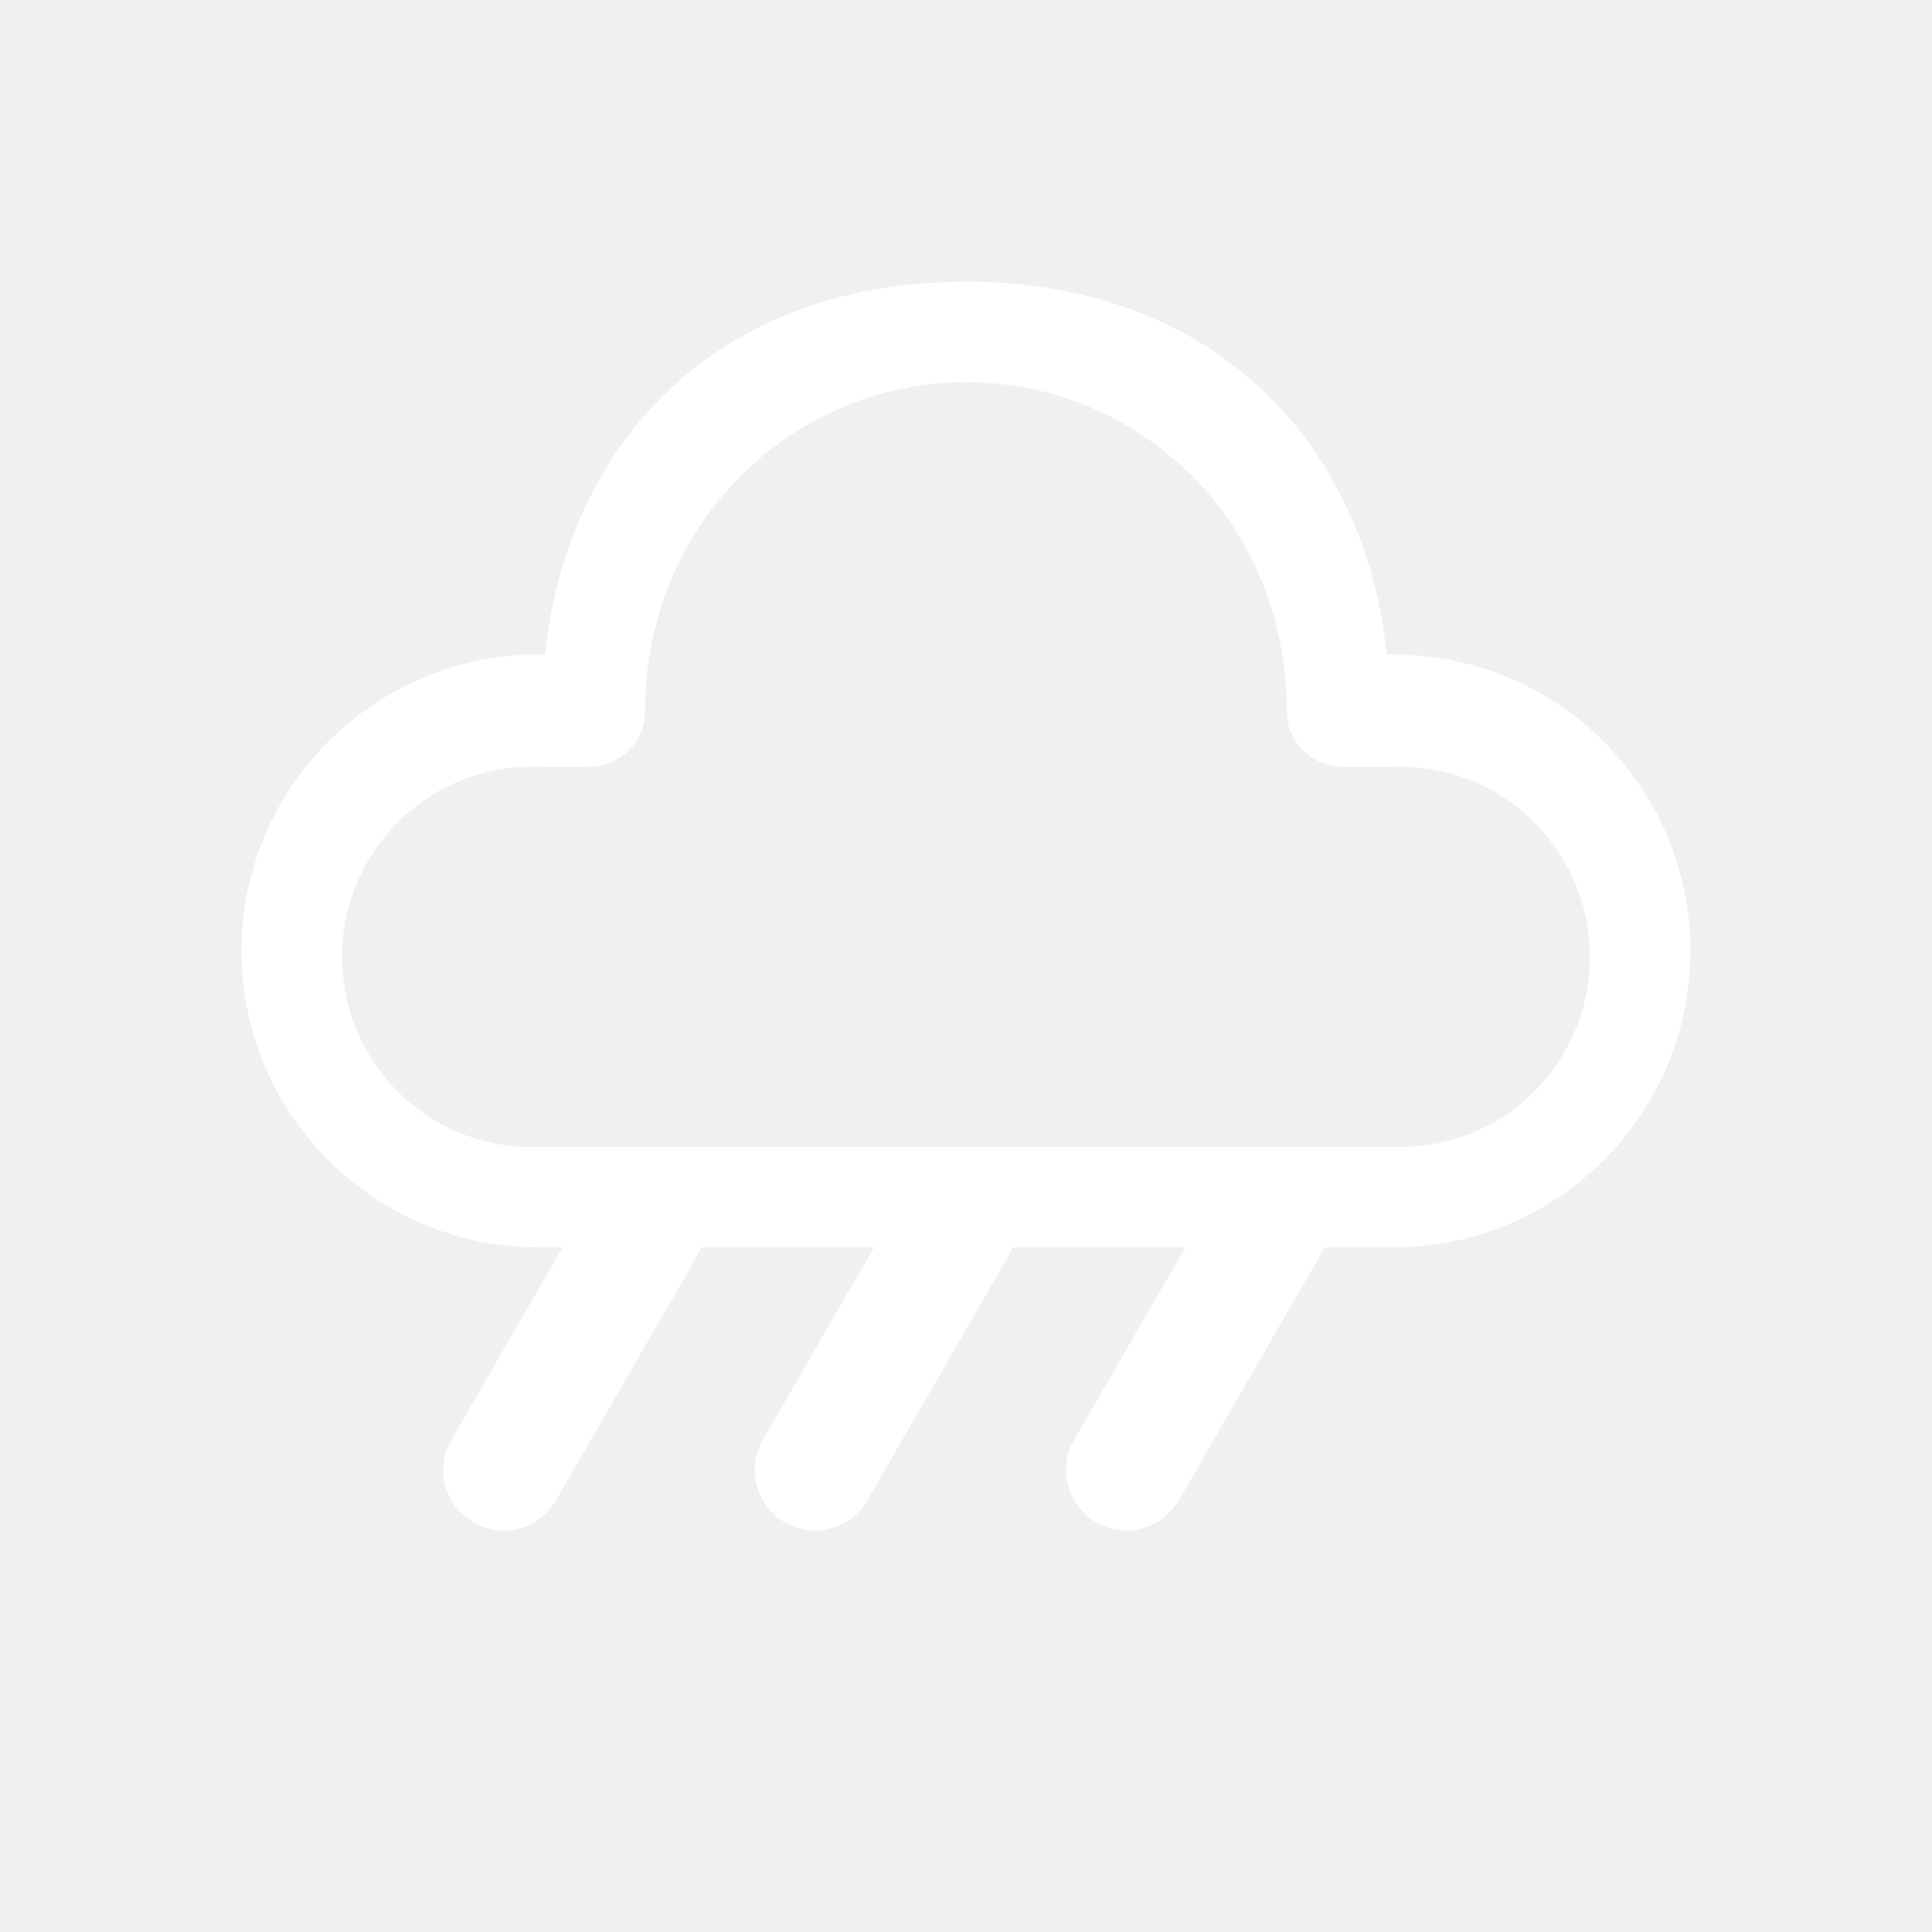
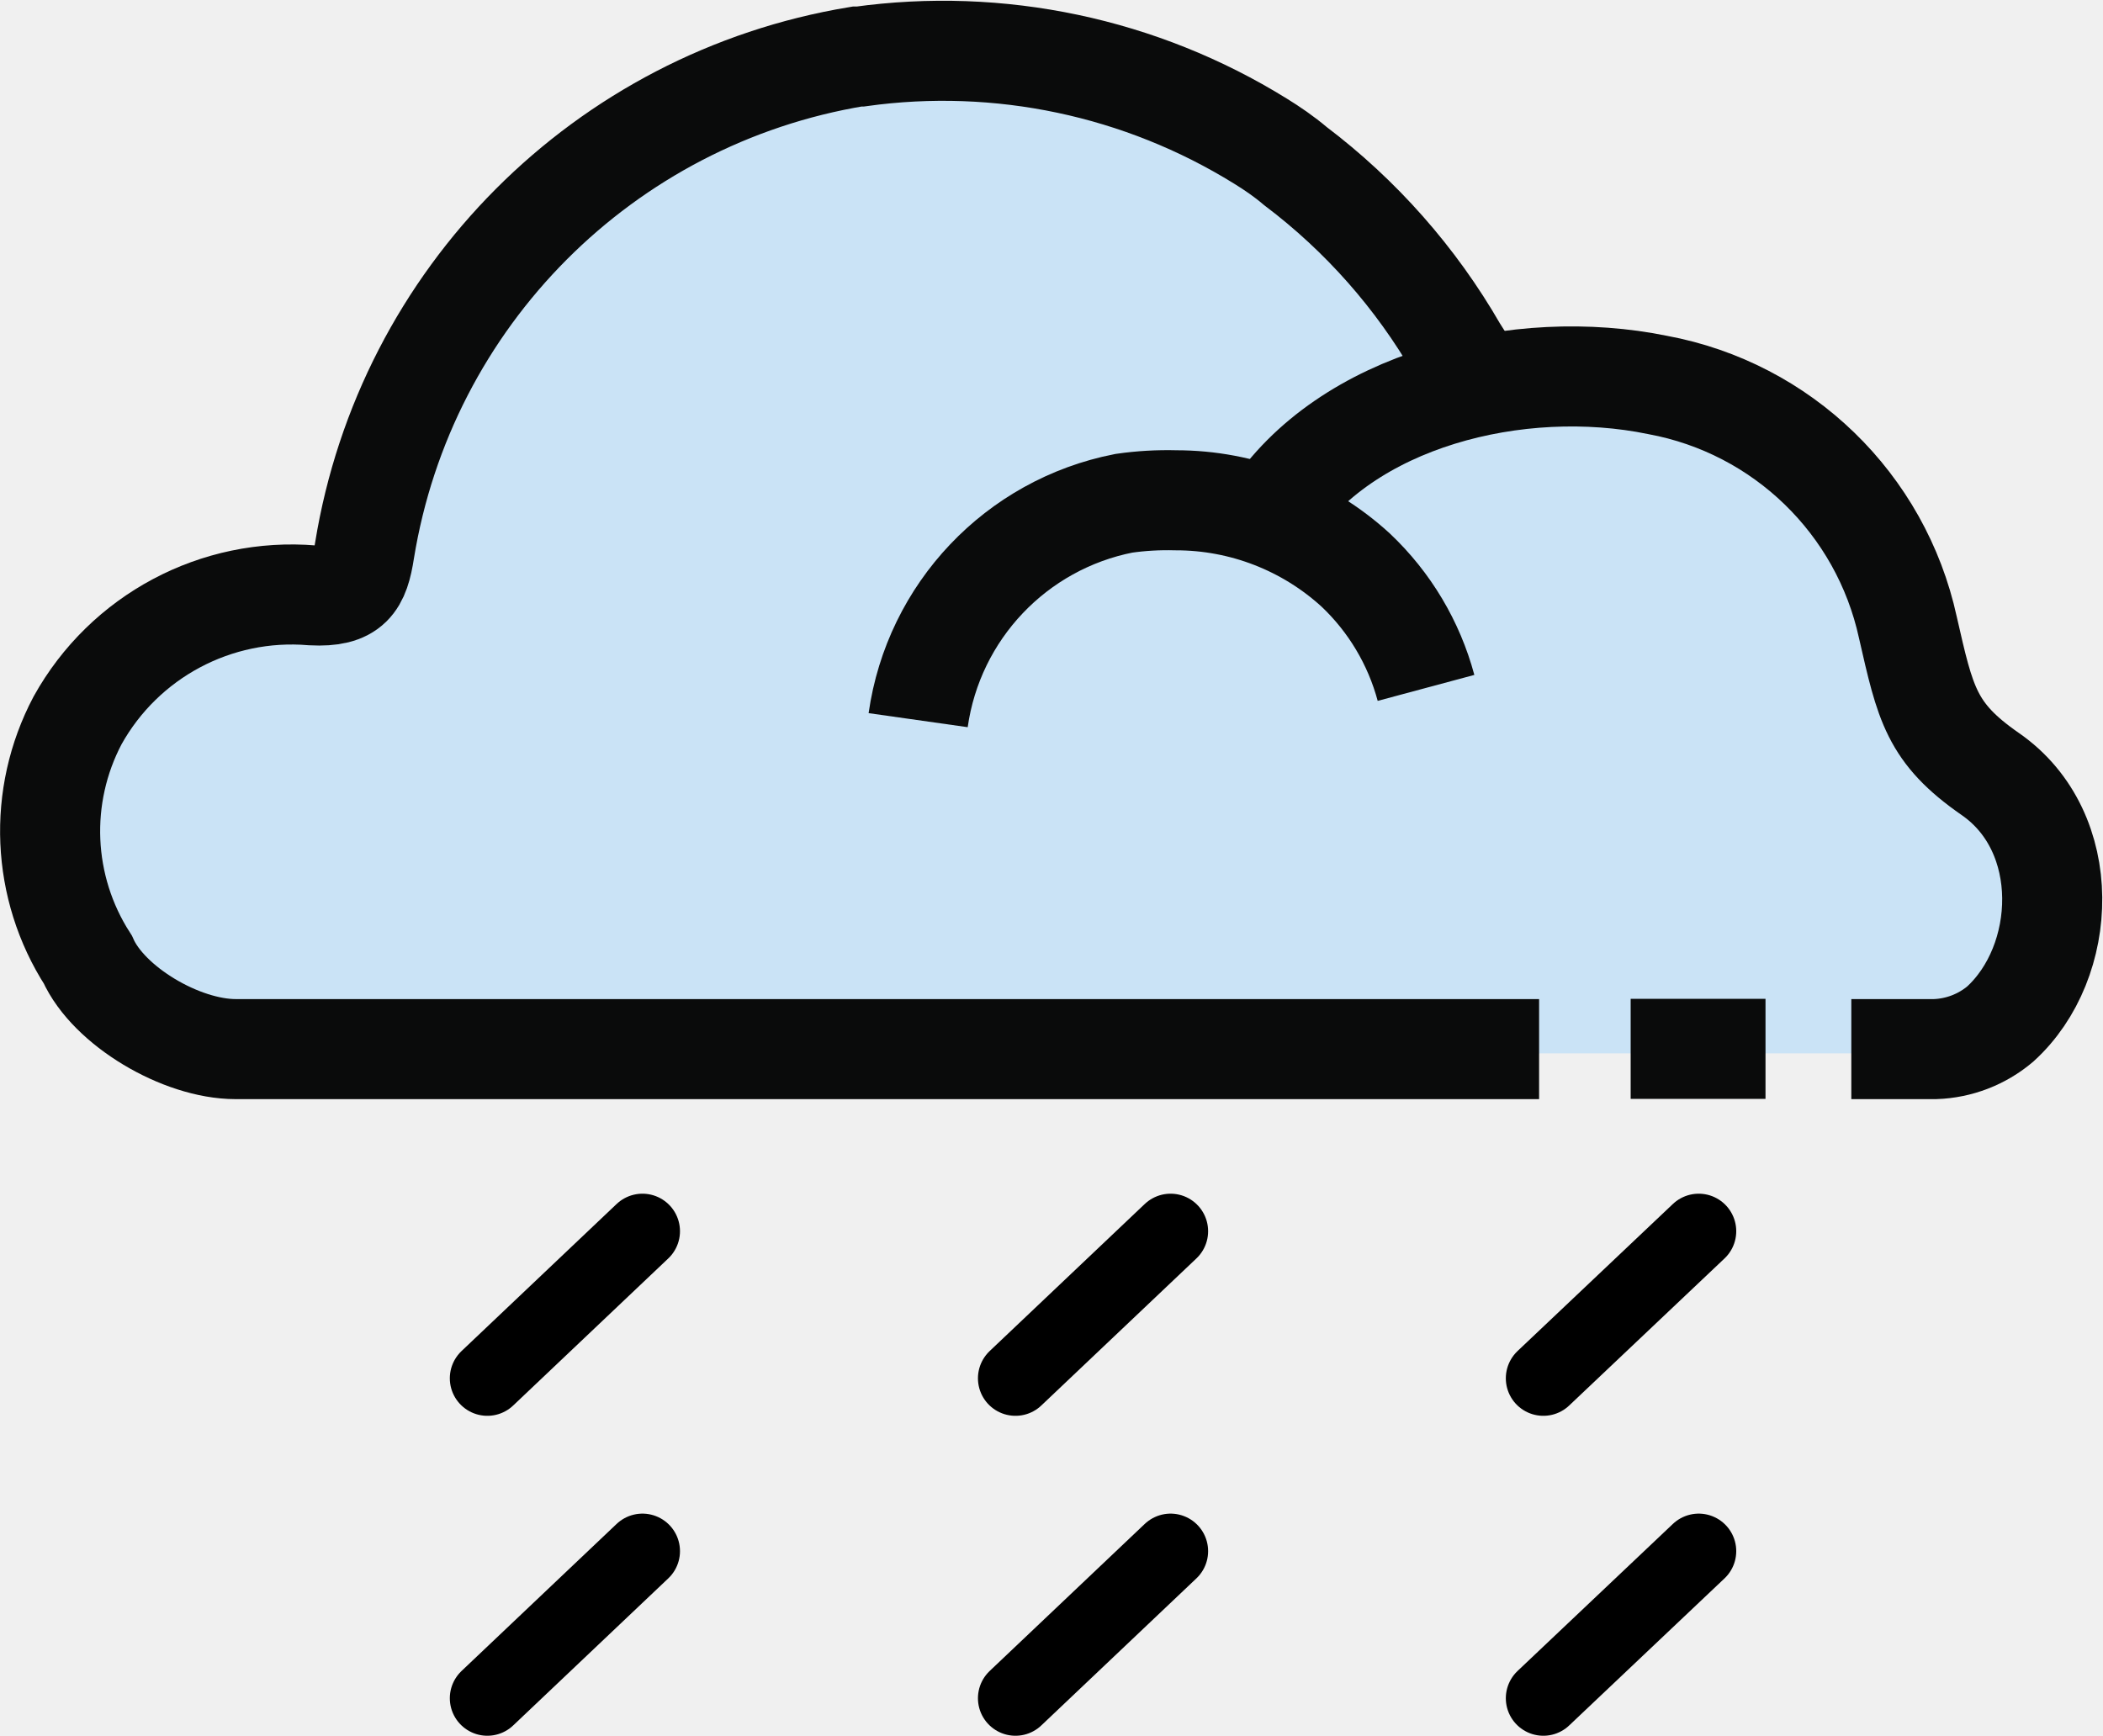
- <svg xmlns="http://www.w3.org/2000/svg" width="800px" height="800px" viewBox="0 0 48 48" version="1.1" fill="#000000">
-   <g id="SVGRepo_bgCarrier" stroke-width="0" />
-   <g id="SVGRepo_tracerCarrier" stroke-linecap="round" stroke-linejoin="round" />
-   <g id="SVGRepo_iconCarrier">
-     <g id="🔍-Product-Icons" stroke="none" stroke-width="1" fill="none" fill-rule="evenodd">
-       <g id="ic_fluent_weather_rain_48_regular" fill="#ffffff" fill-rule="nonzero">
-         <path d="M23.999,7 C30.336,7 33.931,11.195 34.454,16.26 L34.614,16.26 C38.692,16.26 41.998,19.558 41.998,23.625 C41.998,27.693 38.692,30.99 34.614,30.99 L32.891,30.991 C32.879,31.023 32.866,31.054 32.852,31.085 L32.785,31.213 L29.285,37.276 C28.871,37.993 27.954,38.239 27.236,37.825 C26.561,37.435 26.304,36.599 26.621,35.904 L26.687,35.776 L29.45,30.99 L25.154,30.991 L25.115,31.085 L25.115,31.085 L25.049,31.213 L21.549,37.276 C21.135,37.993 20.217,38.239 19.5,37.825 C18.825,37.435 18.567,36.599 18.885,35.904 L18.951,35.776 L21.713,30.99 L17.418,30.991 C17.406,31.023 17.393,31.054 17.379,31.085 L17.313,31.213 L13.813,37.276 C13.398,37.993 12.481,38.239 11.764,37.825 C11.088,37.435 10.831,36.599 11.148,35.904 L11.215,35.776 L13.977,30.99 L13.384,30.99 C9.306,30.99 6,27.693 6,23.625 C6,19.558 9.306,16.26 13.384,16.26 L13.544,16.26 C14.07,11.161 17.662,7 23.999,7 Z M23.999,9.495 C19.738,9.495 16.024,12.943 16.024,17.706 C16.024,18.46 15.368,19.053 14.616,19.053 L13.196,19.052 C10.602,19.052 8.499,21.166 8.499,23.774 C8.499,26.381 10.602,28.495 13.196,28.495 L34.802,28.495 C37.396,28.495 39.499,26.381 39.499,23.774 C39.499,21.166 37.396,19.052 34.802,19.052 L33.381,19.053 C32.63,19.053 31.974,18.46 31.974,17.706 C31.974,12.882 28.26,9.495 23.999,9.495 Z" id="🎨-Color"> </path>
-       </g>
+ <svg xmlns="http://www.w3.org/2000/svg" viewBox="0 0 84.06 69.39">
+   <defs>
+     <style>.cls-1{fill:#cae3f6;}.cls-2,.cls-3{fill:none;stroke-miterlimit:10;}.cls-2{stroke:#000;stroke-linecap:round;stroke-width:3px;}.cls-3{stroke:#0a0b0b;stroke-width:4px;}</style>
+   </defs>
+   <g id="Layer_2" data-name="Layer 2">
+     <g id="Layer_1-2" data-name="Layer 1">
+       <path class="cls-1" d="M61.52,42.12H9.42c-2.18,0-5.08-1.72-5.91-3.59A9.47,9.47,0,0,1,3.1,29a9.79,9.79,0,0,1,9.38-5c1.57.08,1.89-.49,2.09-1.8A23.9,23.9,0,0,1,34.26,2.44l.12,0a24,24,0,0,1,16,3.38c.47.29.94.6,1.4,1a24.37,24.37,0,0,1,6.46,7.32L59,15.34" />
+       <path class="cls-1" d="M36.7,29a10.32,10.32,0,0,1,8.22-8.68,13.4,13.4,0,0,1,2-.15,10.68,10.68,0,0,1,7.19,2.78A10.16,10.16,0,0,1,57,27.68" />
+       <path class="cls-1" d="M50.77,20.78c3-4.64,9.95-6.35,15.49-5.21a12.57,12.57,0,0,1,10,9.69c.7,3,.93,4.22,3.29,5.85,3.36,2.33,3.12,7.54.4,10a4.26,4.26,0,0,1-2.6,1h-18" />
+       <line class="cls-1" x1="65.18" y1="42.11" x2="70.57" y2="42.11" />
+       <line class="cls-2" x1="67.9" y1="62.01" x2="61.69" y2="67.89" />
+       <line class="cls-2" x1="25.68" y1="62.01" x2="19.48" y2="67.89" />
+       <line class="cls-2" x1="46.79" y1="62.01" x2="40.59" y2="67.89" />
+       <line class="cls-2" x1="67.9" y1="49.22" x2="61.69" y2="55.1" />
+       <line class="cls-2" x1="25.68" y1="49.22" x2="19.48" y2="55.1" />
+       <line class="cls-2" x1="46.79" y1="49.22" x2="40.59" y2="55.1" />
+       <path class="cls-3" d="M61.52,41.94H9.42c-2.18,0-5.08-1.72-5.91-3.58A9.49,9.49,0,0,1,3.1,28.8a9.79,9.79,0,0,1,9.38-5c1.57.08,1.89-.49,2.09-1.79A23.9,23.9,0,0,1,34.26,2.26l.12,0a24.08,24.08,0,0,1,16,3.38c.47.29.94.61,1.4,1a24.49,24.49,0,0,1,6.46,7.32L59,15.16" />
+       <path class="cls-3" d="M36.7,28.79a10.31,10.31,0,0,1,8.22-8.67A12.28,12.28,0,0,1,47,20a10.64,10.64,0,0,1,7.19,2.79A10.08,10.08,0,0,1,57,27.5" />
+       <path class="cls-3" d="M50.77,20.61c3-4.65,9.95-6.36,15.49-5.22a12.58,12.58,0,0,1,10,9.69c.7,3.06.93,4.22,3.29,5.86,3.36,2.32,3.12,7.53.4,10a4.26,4.26,0,0,1-2.6,1H74" />
+       <line class="cls-3" x1="65.18" y1="41.93" x2="70.57" y2="41.93" />
    </g>
  </g>
</svg>
